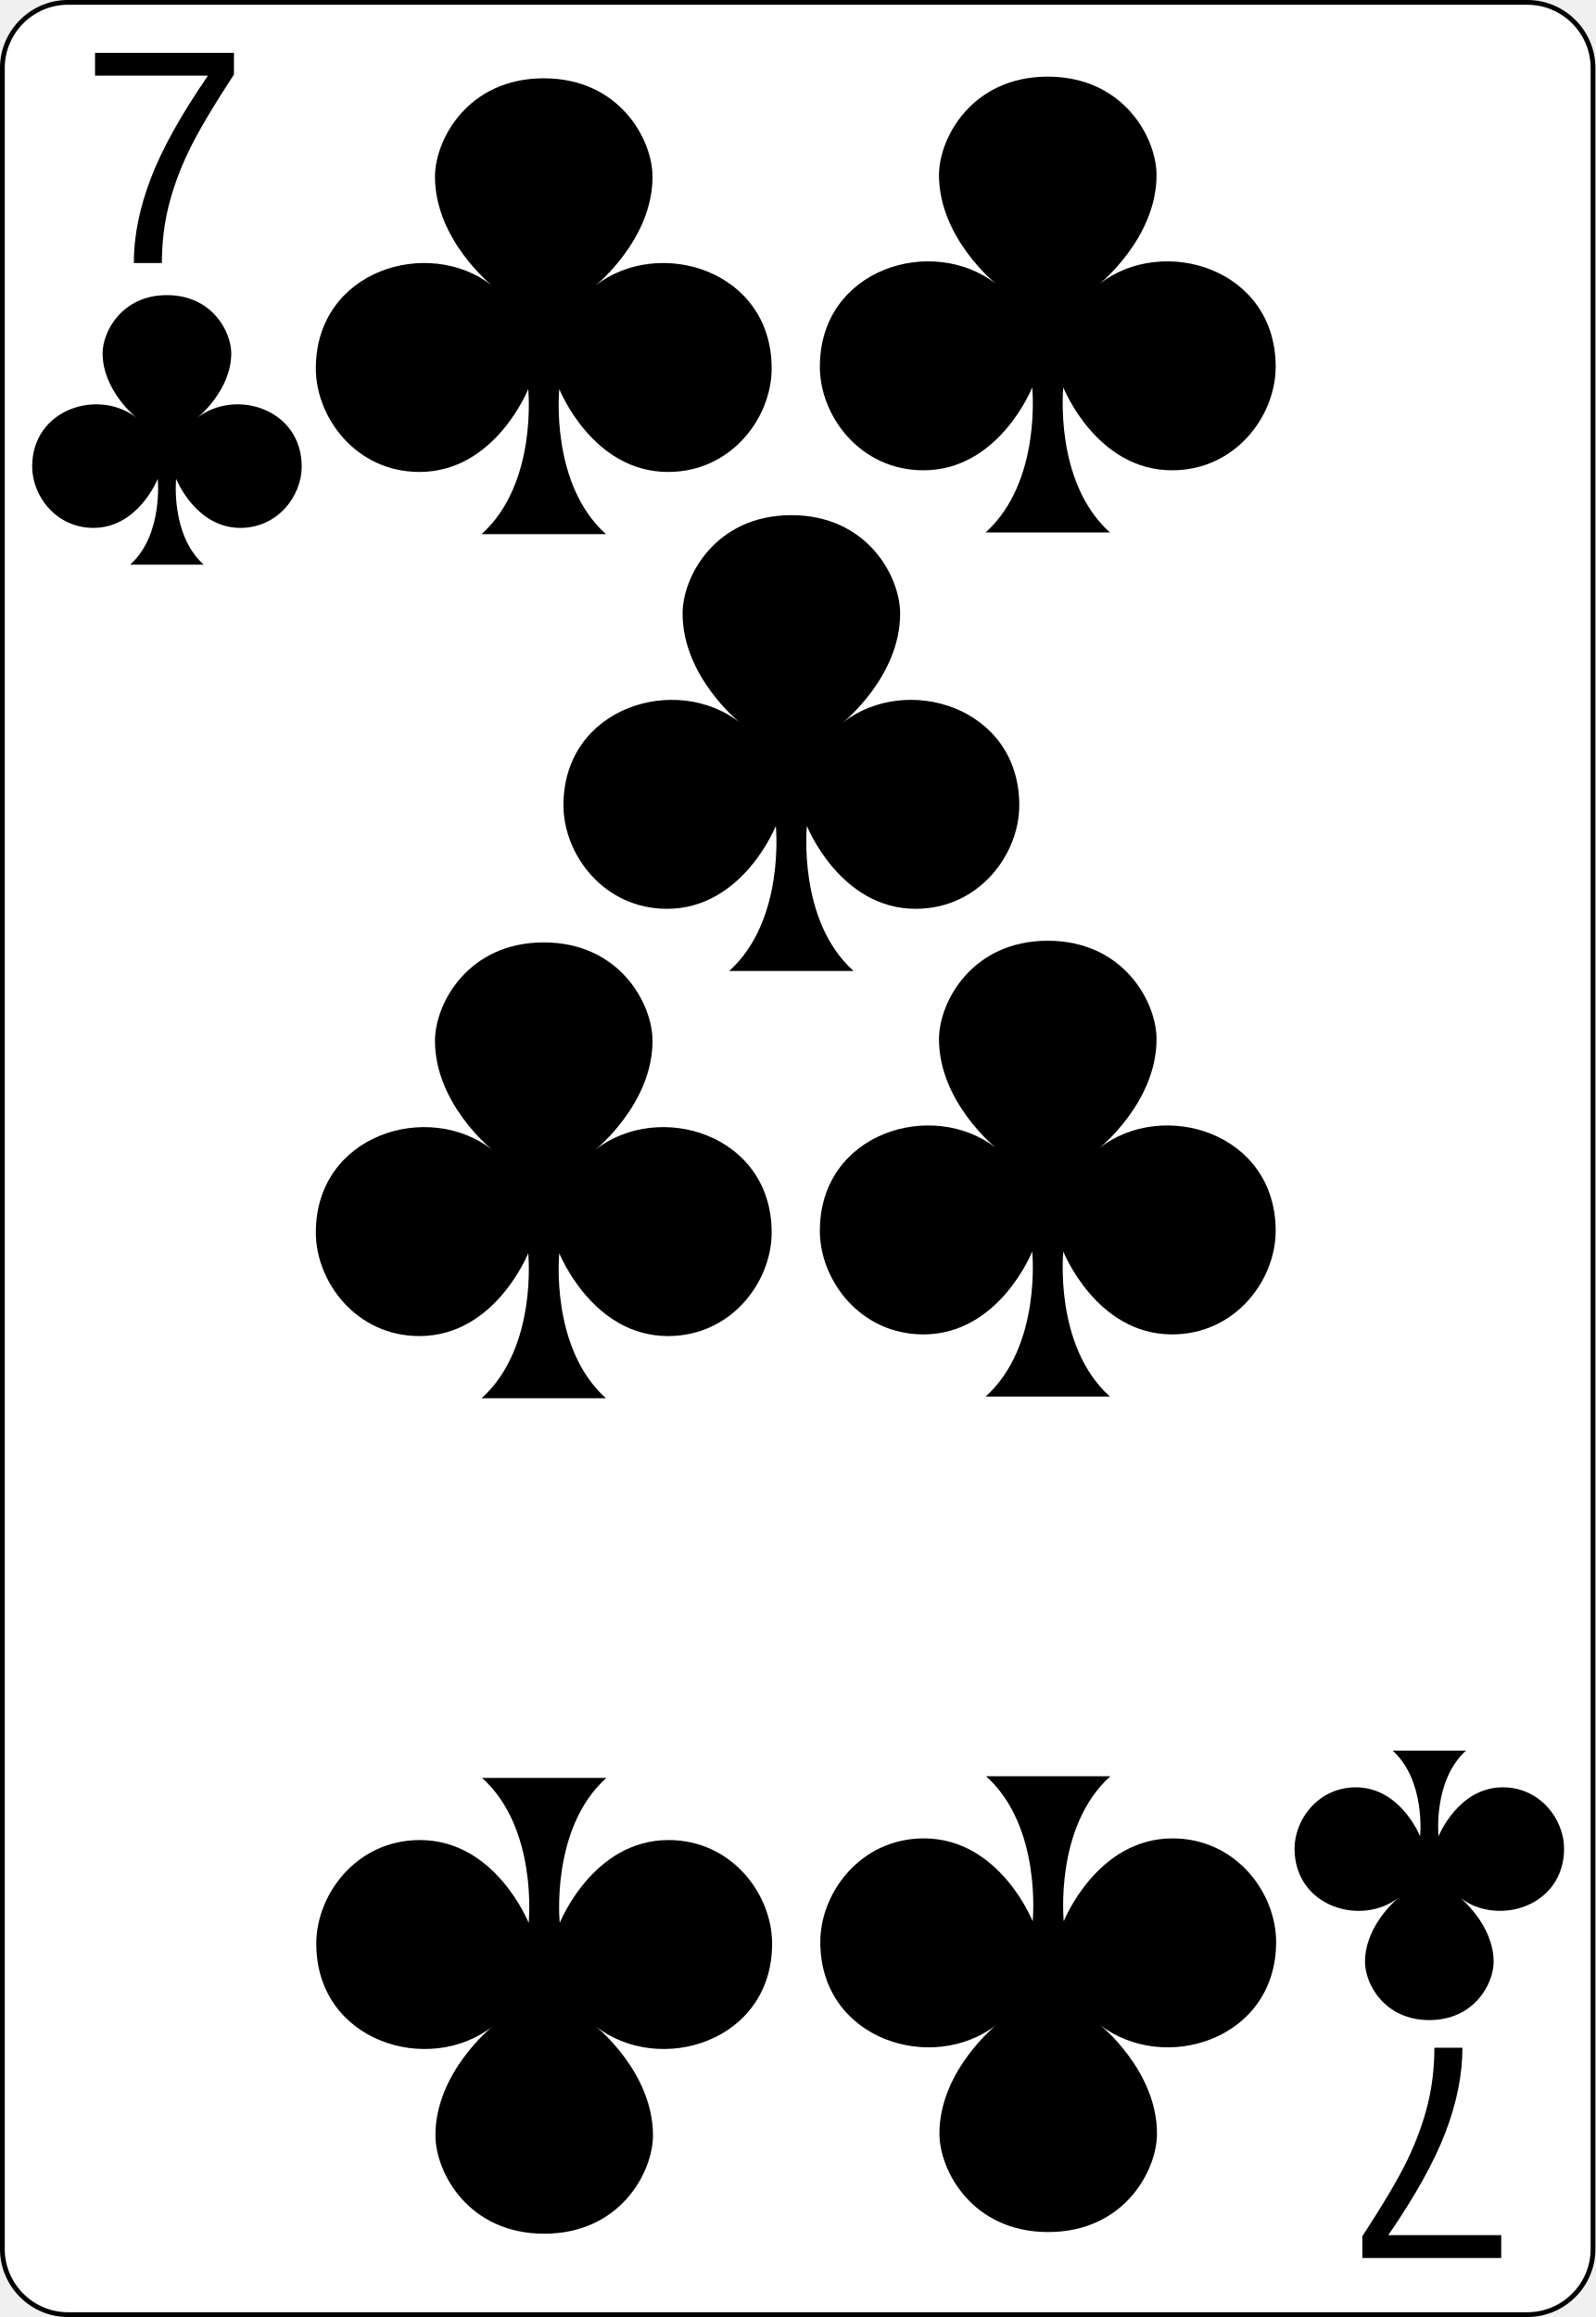
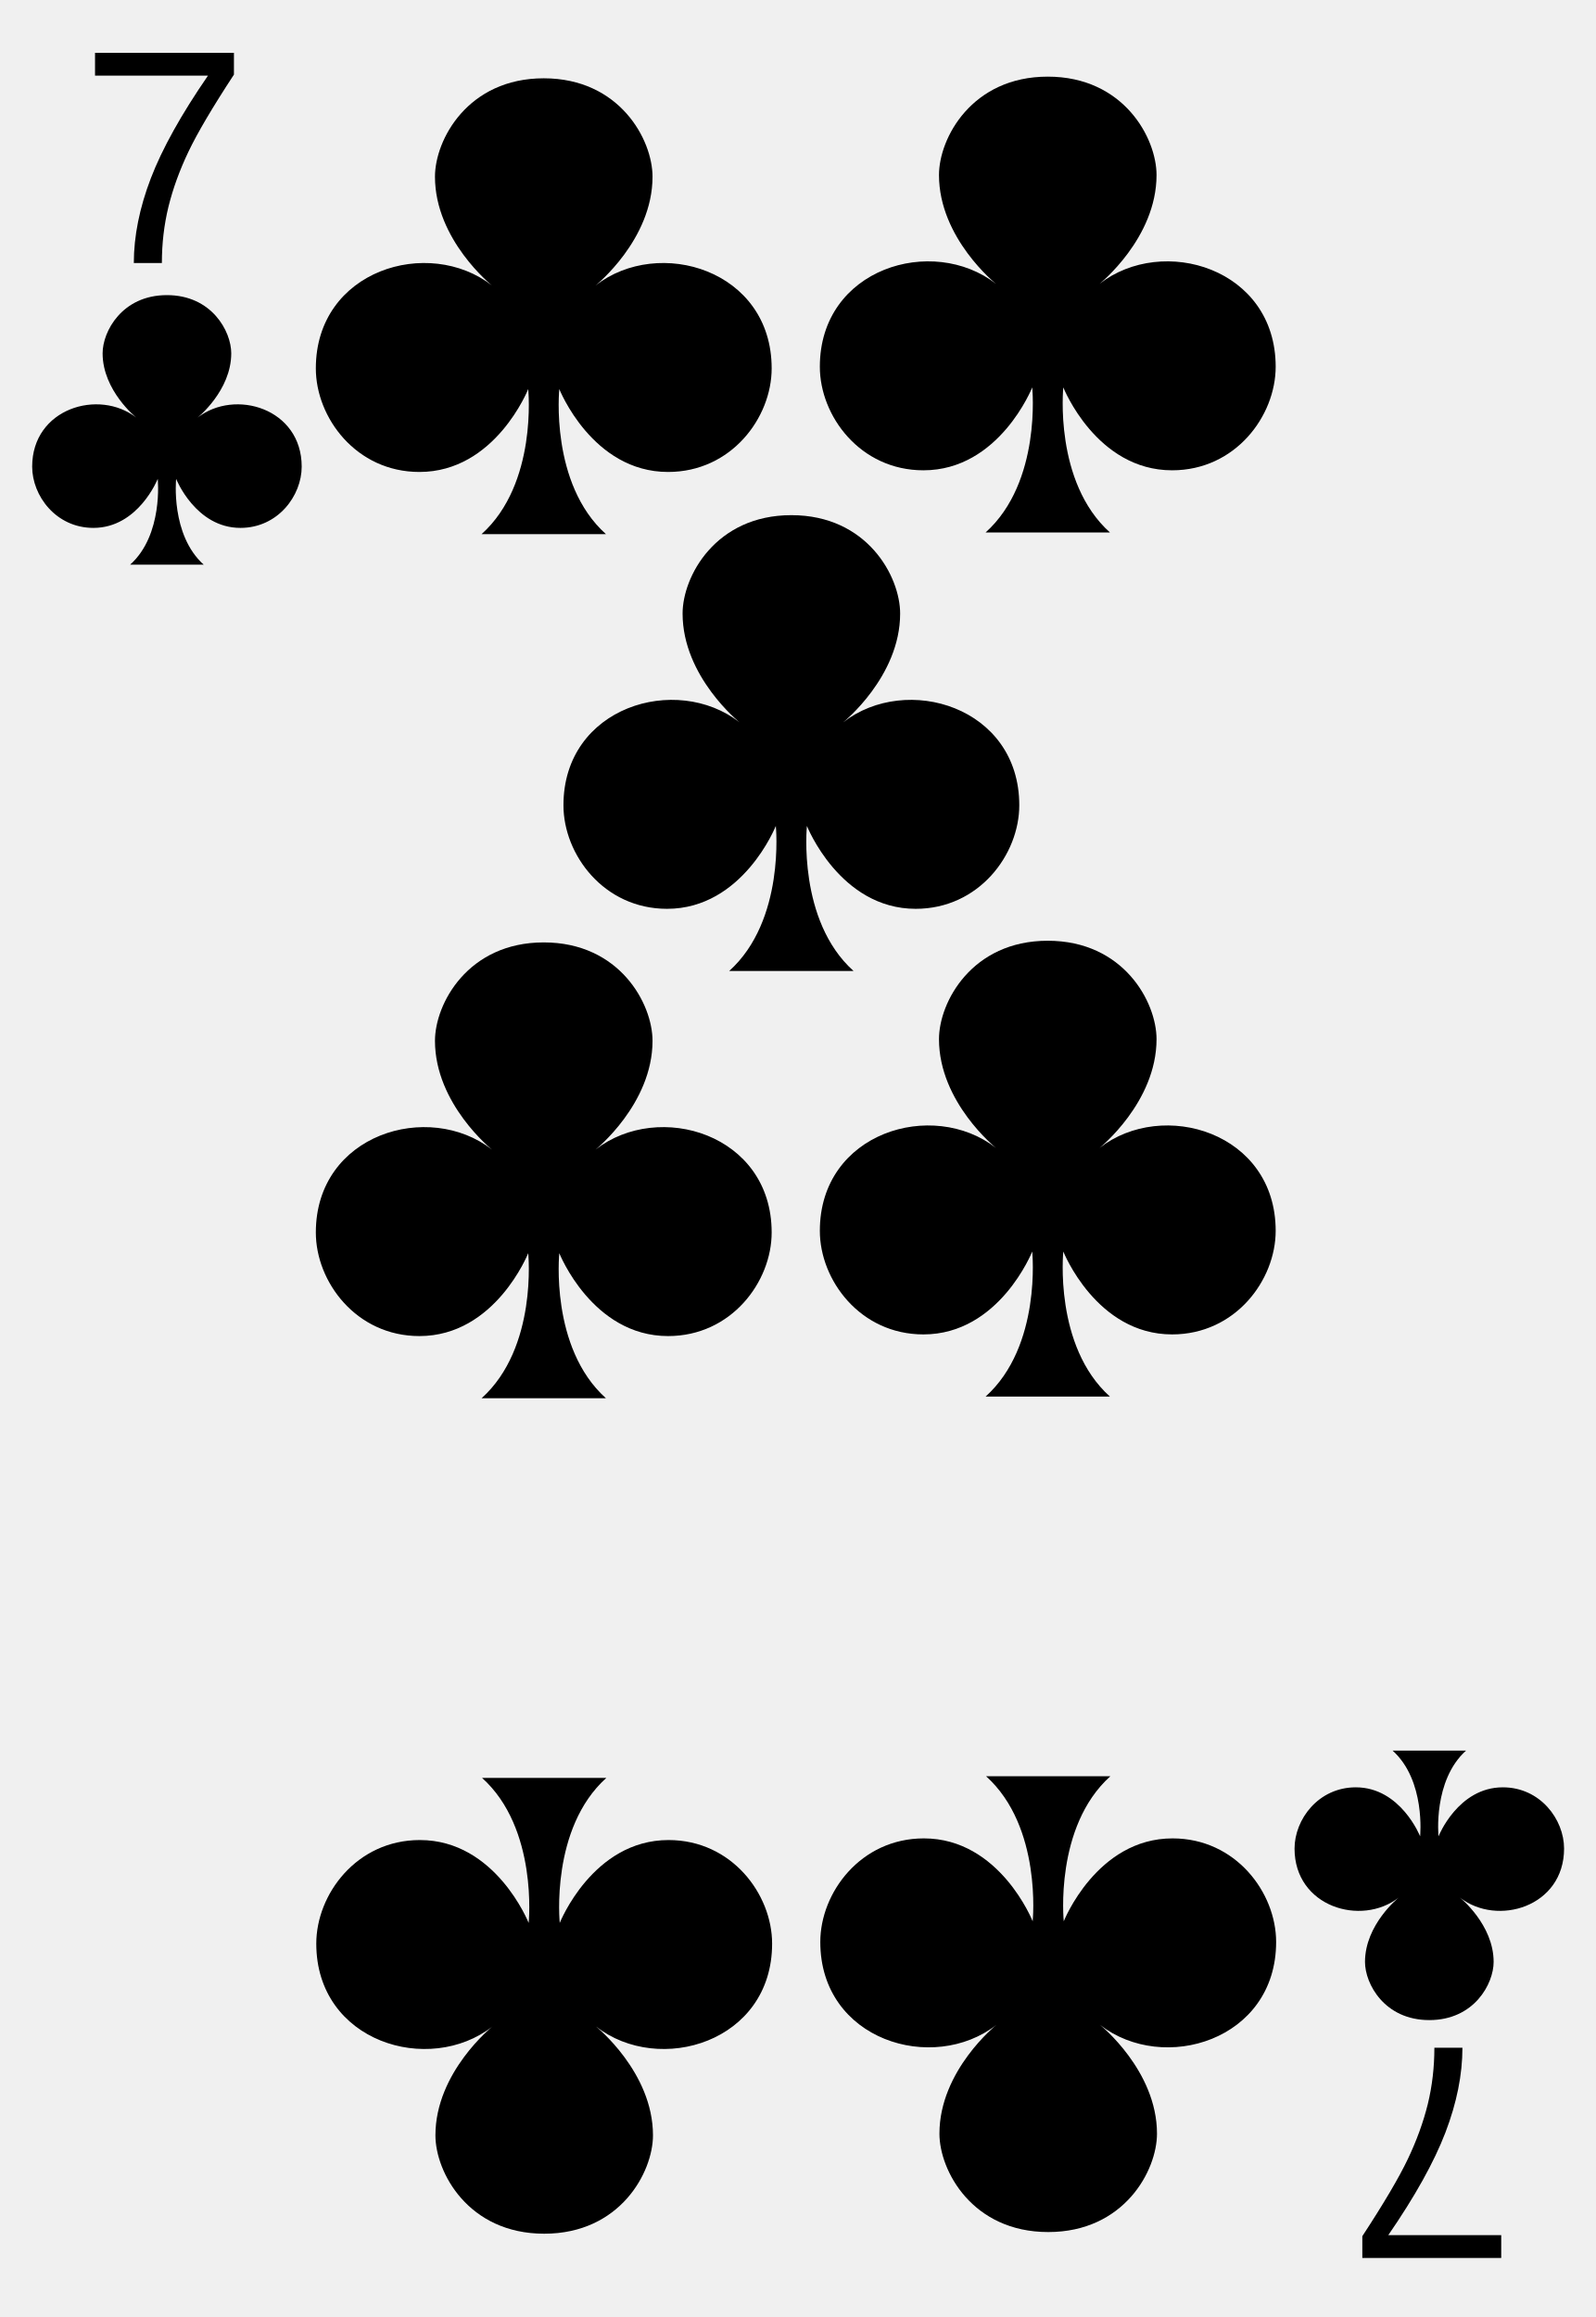
<svg xmlns="http://www.w3.org/2000/svg" xmlns:xlink="http://www.w3.org/1999/xlink" width="167.087pt" height="242.667pt" viewBox="0 0 167.087 242.667" xml:space="preserve" id="svg2" version="1.1">
  <defs id="defs41">
    <radialGradient xlink:href="#linearGradient2984" id="radialGradient3760" cx="48.231" cy="18.138" fx="48.231" fy="18.138" r="9.5" gradientUnits="userSpaceOnUse" gradientTransform="matrix(-1.560526,0.01828294,-0.02684055,-2.290953,123.9838,58.80911)" />
    <linearGradient id="linearGradient2984">
      <stop style="stop-color:#000000;stop-opacity:1;" offset="0" id="stop2986" />
      <stop style="stop-color:#000000;stop-opacity:0.656;" offset="1" id="stop2988" />
    </linearGradient>
    <radialGradient xlink:href="#linearGradient3784" id="radialGradient3792" cx="171.487" cy="511.223" fx="171.487" fy="511.223" r="81.903" gradientTransform="matrix(1.152989,-0.6739155,0.3948202,0.6754904,-233.6326,270.4008)" gradientUnits="userSpaceOnUse" />
    <linearGradient id="linearGradient3784">
      <stop style="stop-color:#ffffff;stop-opacity:0.534;" offset="0" id="stop3786" />
      <stop style="stop-color:#000000;stop-opacity:0;" offset="1" id="stop3788" />
    </linearGradient>
    <radialGradient r="81.903" fy="511.223" fx="171.487" cy="511.223" cx="171.487" gradientTransform="matrix(1.152989,-0.6739155,0.3948202,0.6754904,-233.6326,270.4008)" gradientUnits="userSpaceOnUse" id="radialGradient3855" xlink:href="#linearGradient3784-4" />
    <linearGradient id="linearGradient3784-4">
      <stop style="stop-color:#ffffff;stop-opacity:0.519;" offset="0" id="stop3786-8" />
      <stop style="stop-color:#000000;stop-opacity:0;" offset="1" id="stop3788-6" />
    </linearGradient>
    <radialGradient r="81.903" fy="461.841" fx="181.694" cy="461.841" cx="181.694" gradientTransform="matrix(1.152989,-0.6739155,0.3948202,0.6754904,-233.6326,270.4008)" gradientUnits="userSpaceOnUse" id="radialGradient3916" xlink:href="#linearGradient3784-3" />
    <linearGradient id="linearGradient3784-3">
      <stop style="stop-color:#ffffff;stop-opacity:0.702;" offset="0" id="stop3786-86" />
      <stop style="stop-color:#000000;stop-opacity:0;" offset="1" id="stop3788-2" />
    </linearGradient>
  </defs>
  <g id="Layer_x0020_1" style="fill-rule:nonzero;clip-rule:nonzero;stroke:#000000;stroke-miterlimit:4;">
-     <path style="fill:#FFFFFF;stroke-width:0.5;" d="M166.837,235.548c0,3.777-3.087,6.869-6.871,6.869H7.111c-3.775,0-6.861-3.092-6.861-6.869V7.12C0.25,3.343,3.336,0.25,7.111,0.25h152.855    c3.784,0,6.871,3.093,6.871,6.87v228.428z" id="path5" />
    <g style="stroke:none;" id="g7">
      <g id="g9">
				
			</g>
    </g>
    <g id="g15">
			
		</g>
    <g id="g19">
			
		</g>
    <g style="stroke:none;" id="g23">
      <g id="g25">
				
			</g>
    </g>
    <g style="stroke:none;" id="g31">
      <g id="g33">
				
			</g>
    </g>
  </g>
  <text xml:space="preserve" style="font-size:32px;font-style:normal;font-weight:normal;line-height:125%;letter-spacing:0px;word-spacing:0px;fill:#000000;fill-opacity:1;stroke:none;font-family:Bitstream Vera Sans" x="8.311" y="27.548" id="text3788">
    <tspan id="tspan3790" x="8.311" y="27.548" style="font-style:normal;font-variant:normal;font-weight:normal;font-stretch:normal;font-family:Arial;-inkscape-font-specification:Arial">7</tspan>
  </text>
  <g transform="matrix(1.485651,0,0,1.485651,-54.02466,10.01807)" id="layer1-1-4">
    <path id="cl-9" d="m 50.291,22.698 c 0,0 2.375,-1.9 2.375,-4.534 0,-1.542 -1.369,-4.102 -4.534,-4.102 -3.165,0 -4.534,2.561 -4.534,4.102 0,2.634 2.375,4.534 2.375,4.534 -2.638,-2.055 -7.341,-0.652 -7.341,3.455 0,2.056 1.68,4.318 4.318,4.318 3.165,0 4.534,-3.455 4.534,-3.455 0,0 0.402,3.938 -1.943,6.046 h 5.182 c -2.345,-2.107 -1.943,-6.046 -1.943,-6.046 0,0 1.369,3.455 4.534,3.455 2.639,0 4.318,-2.263 4.318,-4.318 0,-4.107 -4.703,-5.51 -7.341,-3.455 z" style="fill:#000000" />
  </g>
  <text xml:space="preserve" style="font-size:32px;font-style:normal;font-weight:normal;line-height:125%;letter-spacing:0px;word-spacing:0px;fill:#000000;fill-opacity:1;stroke:none;font-family:Bitstream Vera Sans" x="-158.864" y="-214.467" id="text3788-8" transform="scale(-1,-1)">
    <tspan id="tspan3790-7" x="-158.864" y="-214.467" style="font-style:normal;font-variant:normal;font-weight:normal;font-stretch:normal;font-family:Arial;-inkscape-font-specification:Arial">7</tspan>
  </text>
  <g transform="matrix(-1.485651,0,0,-1.485651,221.1992,232.4618)" id="layer1-1-4-1">
    <path id="cl-9-7" d="m 50.291,22.698 c 0,0 2.375,-1.9 2.375,-4.534 0,-1.542 -1.369,-4.102 -4.534,-4.102 -3.165,0 -4.534,2.561 -4.534,4.102 0,2.634 2.375,4.534 2.375,4.534 -2.638,-2.055 -7.341,-0.652 -7.341,3.455 0,2.056 1.68,4.318 4.318,4.318 3.165,0 4.534,-3.455 4.534,-3.455 0,0 0.402,3.938 -1.943,6.046 h 5.182 c -2.345,-2.107 -1.943,-6.046 -1.943,-6.046 0,0 1.369,3.455 4.534,3.455 2.639,0 4.318,-2.263 4.318,-4.318 0,-4.107 -4.703,-5.51 -7.341,-3.455 z" style="fill:#000000" />
  </g>
  <g transform="matrix(2.512578,0,0,2.512578,-63.98839,-27.13112)" id="layer1-1-4-8">
    <path id="cl-9-8" d="m 50.291,22.698 c 0,0 2.375,-1.9 2.375,-4.534 0,-1.542 -1.369,-4.102 -4.534,-4.102 -3.165,0 -4.534,2.561 -4.534,4.102 0,2.634 2.375,4.534 2.375,4.534 -2.638,-2.055 -7.341,-0.652 -7.341,3.455 0,2.056 1.68,4.318 4.318,4.318 3.165,0 4.534,-3.455 4.534,-3.455 0,0 0.402,3.938 -1.943,6.046 h 5.182 c -2.345,-2.107 -1.943,-6.046 -1.943,-6.046 0,0 1.369,3.455 4.534,3.455 2.639,0 4.318,-2.263 4.318,-4.318 0,-4.107 -4.703,-5.51 -7.341,-3.455 z" style="fill:#000000" />
  </g>
  <g transform="matrix(-2.512578,0,0,-2.512578,177.9295,269.2751)" id="layer1-1-4-8-0">
    <path id="cl-9-8-6" d="m 50.291,22.698 c 0,0 2.375,-1.9 2.375,-4.534 0,-1.542 -1.369,-4.102 -4.534,-4.102 -3.165,0 -4.534,2.561 -4.534,4.102 0,2.634 2.375,4.534 2.375,4.534 -2.638,-2.055 -7.341,-0.652 -7.341,3.455 0,2.056 1.68,4.318 4.318,4.318 3.165,0 4.534,-3.455 4.534,-3.455 0,0 0.402,3.938 -1.943,6.046 h 5.182 c -2.345,-2.107 -1.943,-6.046 -1.943,-6.046 0,0 1.369,3.455 4.534,3.455 2.639,0 4.318,-2.263 4.318,-4.318 0,-4.107 -4.703,-5.51 -7.341,-3.455 z" style="fill:#000000" />
  </g>
  <g transform="matrix(2.512578,0,0,2.512578,-63.98839,63.36968)" id="layer1-1-4-8-2">
    <path id="cl-9-8-0" d="m 50.291,22.698 c 0,0 2.375,-1.9 2.375,-4.534 0,-1.542 -1.369,-4.102 -4.534,-4.102 -3.165,0 -4.534,2.561 -4.534,4.102 0,2.634 2.375,4.534 2.375,4.534 -2.638,-2.055 -7.341,-0.652 -7.341,3.455 0,2.056 1.68,4.318 4.318,4.318 3.165,0 4.534,-3.455 4.534,-3.455 0,0 0.402,3.938 -1.943,6.046 h 5.182 c -2.345,-2.107 -1.943,-6.046 -1.943,-6.046 0,0 1.369,3.455 4.534,3.455 2.639,0 4.318,-2.263 4.318,-4.318 0,-4.107 -4.703,-5.51 -7.341,-3.455 z" style="fill:#000000" />
  </g>
  <g transform="matrix(2.512578,0,0,2.512578,-11.20333,-27.30484)" id="layer1-1-4-8-8">
    <path id="cl-9-8-9" d="m 50.291,22.698 c 0,0 2.375,-1.9 2.375,-4.534 0,-1.542 -1.369,-4.102 -4.534,-4.102 -3.165,0 -4.534,2.561 -4.534,4.102 0,2.634 2.375,4.534 2.375,4.534 -2.638,-2.055 -7.341,-0.652 -7.341,3.455 0,2.056 1.68,4.318 4.318,4.318 3.165,0 4.534,-3.455 4.534,-3.455 0,0 0.402,3.938 -1.943,6.046 h 5.182 c -2.345,-2.107 -1.943,-6.046 -1.943,-6.046 0,0 1.369,3.455 4.534,3.455 2.639,0 4.318,-2.263 4.318,-4.318 0,-4.107 -4.703,-5.51 -7.341,-3.455 z" style="fill:#000000" />
  </g>
  <g transform="matrix(-2.512578,0,0,-2.512578,230.7146,269.1014)" id="layer1-1-4-8-0-2">
    <path id="cl-9-8-6-6" d="m 50.291,22.698 c 0,0 2.375,-1.9 2.375,-4.534 0,-1.542 -1.369,-4.102 -4.534,-4.102 -3.165,0 -4.534,2.561 -4.534,4.102 0,2.634 2.375,4.534 2.375,4.534 -2.638,-2.055 -7.341,-0.652 -7.341,3.455 0,2.056 1.68,4.318 4.318,4.318 3.165,0 4.534,-3.455 4.534,-3.455 0,0 0.402,3.938 -1.943,6.046 h 5.182 c -2.345,-2.107 -1.943,-6.046 -1.943,-6.046 0,0 1.369,3.455 4.534,3.455 2.639,0 4.318,-2.263 4.318,-4.318 0,-4.107 -4.703,-5.51 -7.341,-3.455 z" style="fill:#000000" />
  </g>
  <g transform="matrix(2.512578,0,0,2.512578,-11.20333,63.19596)" id="layer1-1-4-8-2-6">
    <path id="cl-9-8-0-4" d="m 50.291,22.698 c 0,0 2.375,-1.9 2.375,-4.534 0,-1.542 -1.369,-4.102 -4.534,-4.102 -3.165,0 -4.534,2.561 -4.534,4.102 0,2.634 2.375,4.534 2.375,4.534 -2.638,-2.055 -7.341,-0.652 -7.341,3.455 0,2.056 1.68,4.318 4.318,4.318 3.165,0 4.534,-3.455 4.534,-3.455 0,0 0.402,3.938 -1.943,6.046 h 5.182 c -2.345,-2.107 -1.943,-6.046 -1.943,-6.046 0,0 1.369,3.455 4.534,3.455 2.639,0 4.318,-2.263 4.318,-4.318 0,-4.107 -4.703,-5.51 -7.341,-3.455 z" style="fill:#000000" />
  </g>
  <g transform="matrix(2.512578,0,0,2.512578,-38.0557,18.62236)" id="layer1-1-4-8-6">
    <path id="cl-9-8-8" d="m 50.291,22.698 c 0,0 2.375,-1.9 2.375,-4.534 0,-1.542 -1.369,-4.102 -4.534,-4.102 -3.165,0 -4.534,2.561 -4.534,4.102 0,2.634 2.375,4.534 2.375,4.534 -2.638,-2.055 -7.341,-0.652 -7.341,3.455 0,2.056 1.68,4.318 4.318,4.318 3.165,0 4.534,-3.455 4.534,-3.455 0,0 0.402,3.938 -1.943,6.046 h 5.182 c -2.345,-2.107 -1.943,-6.046 -1.943,-6.046 0,0 1.369,3.455 4.534,3.455 2.639,0 4.318,-2.263 4.318,-4.318 0,-4.107 -4.703,-5.51 -7.341,-3.455 z" style="fill:#000000" />
  </g>
</svg>
